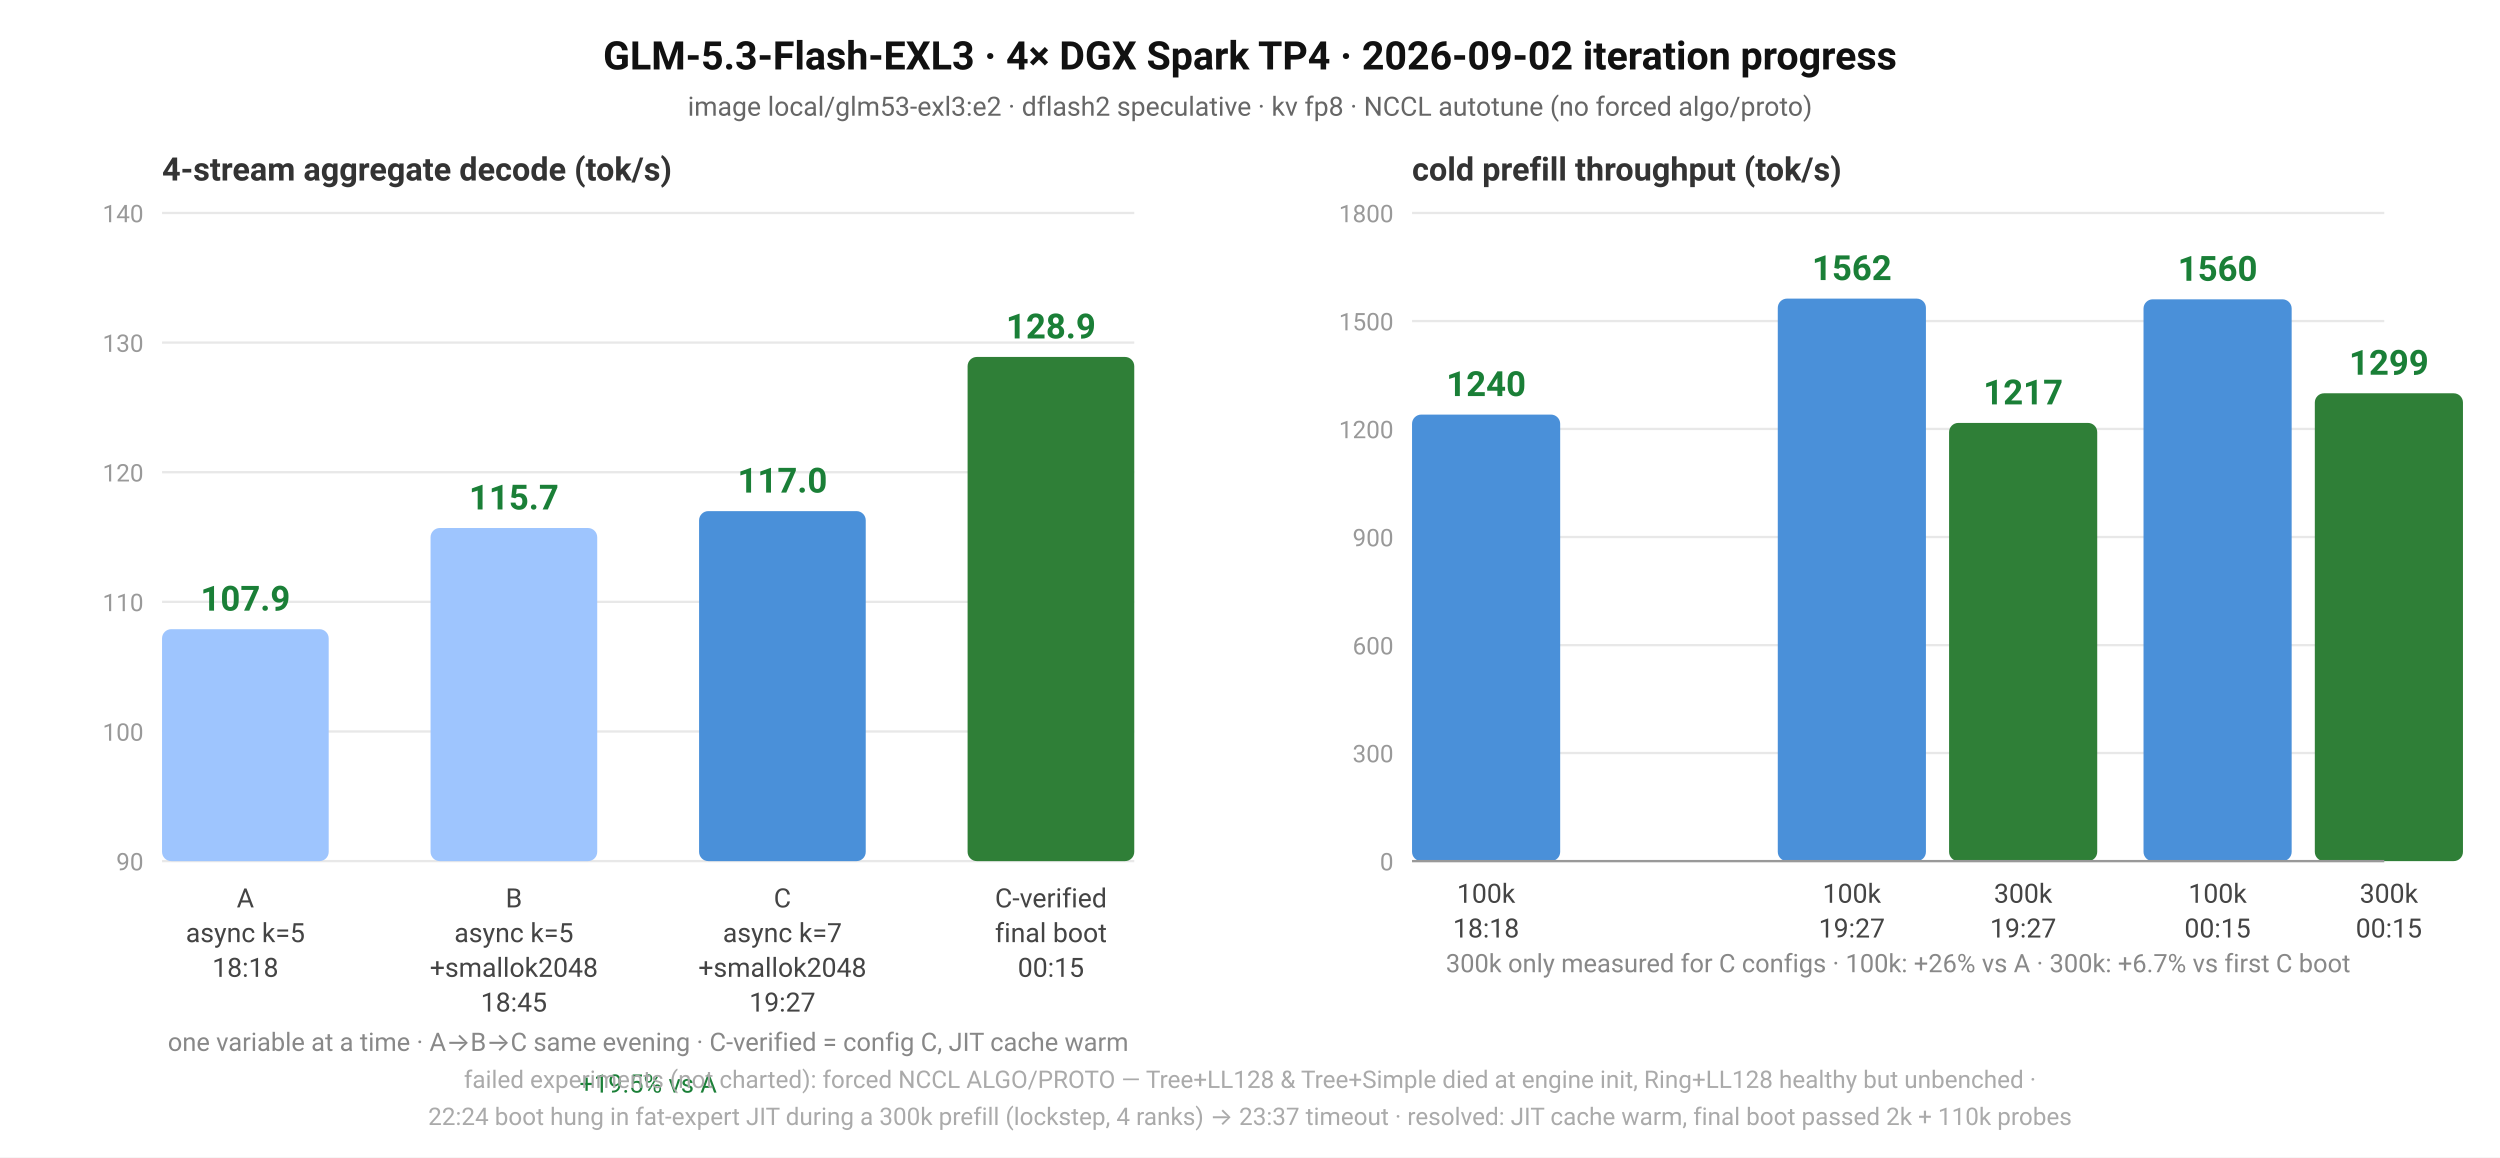
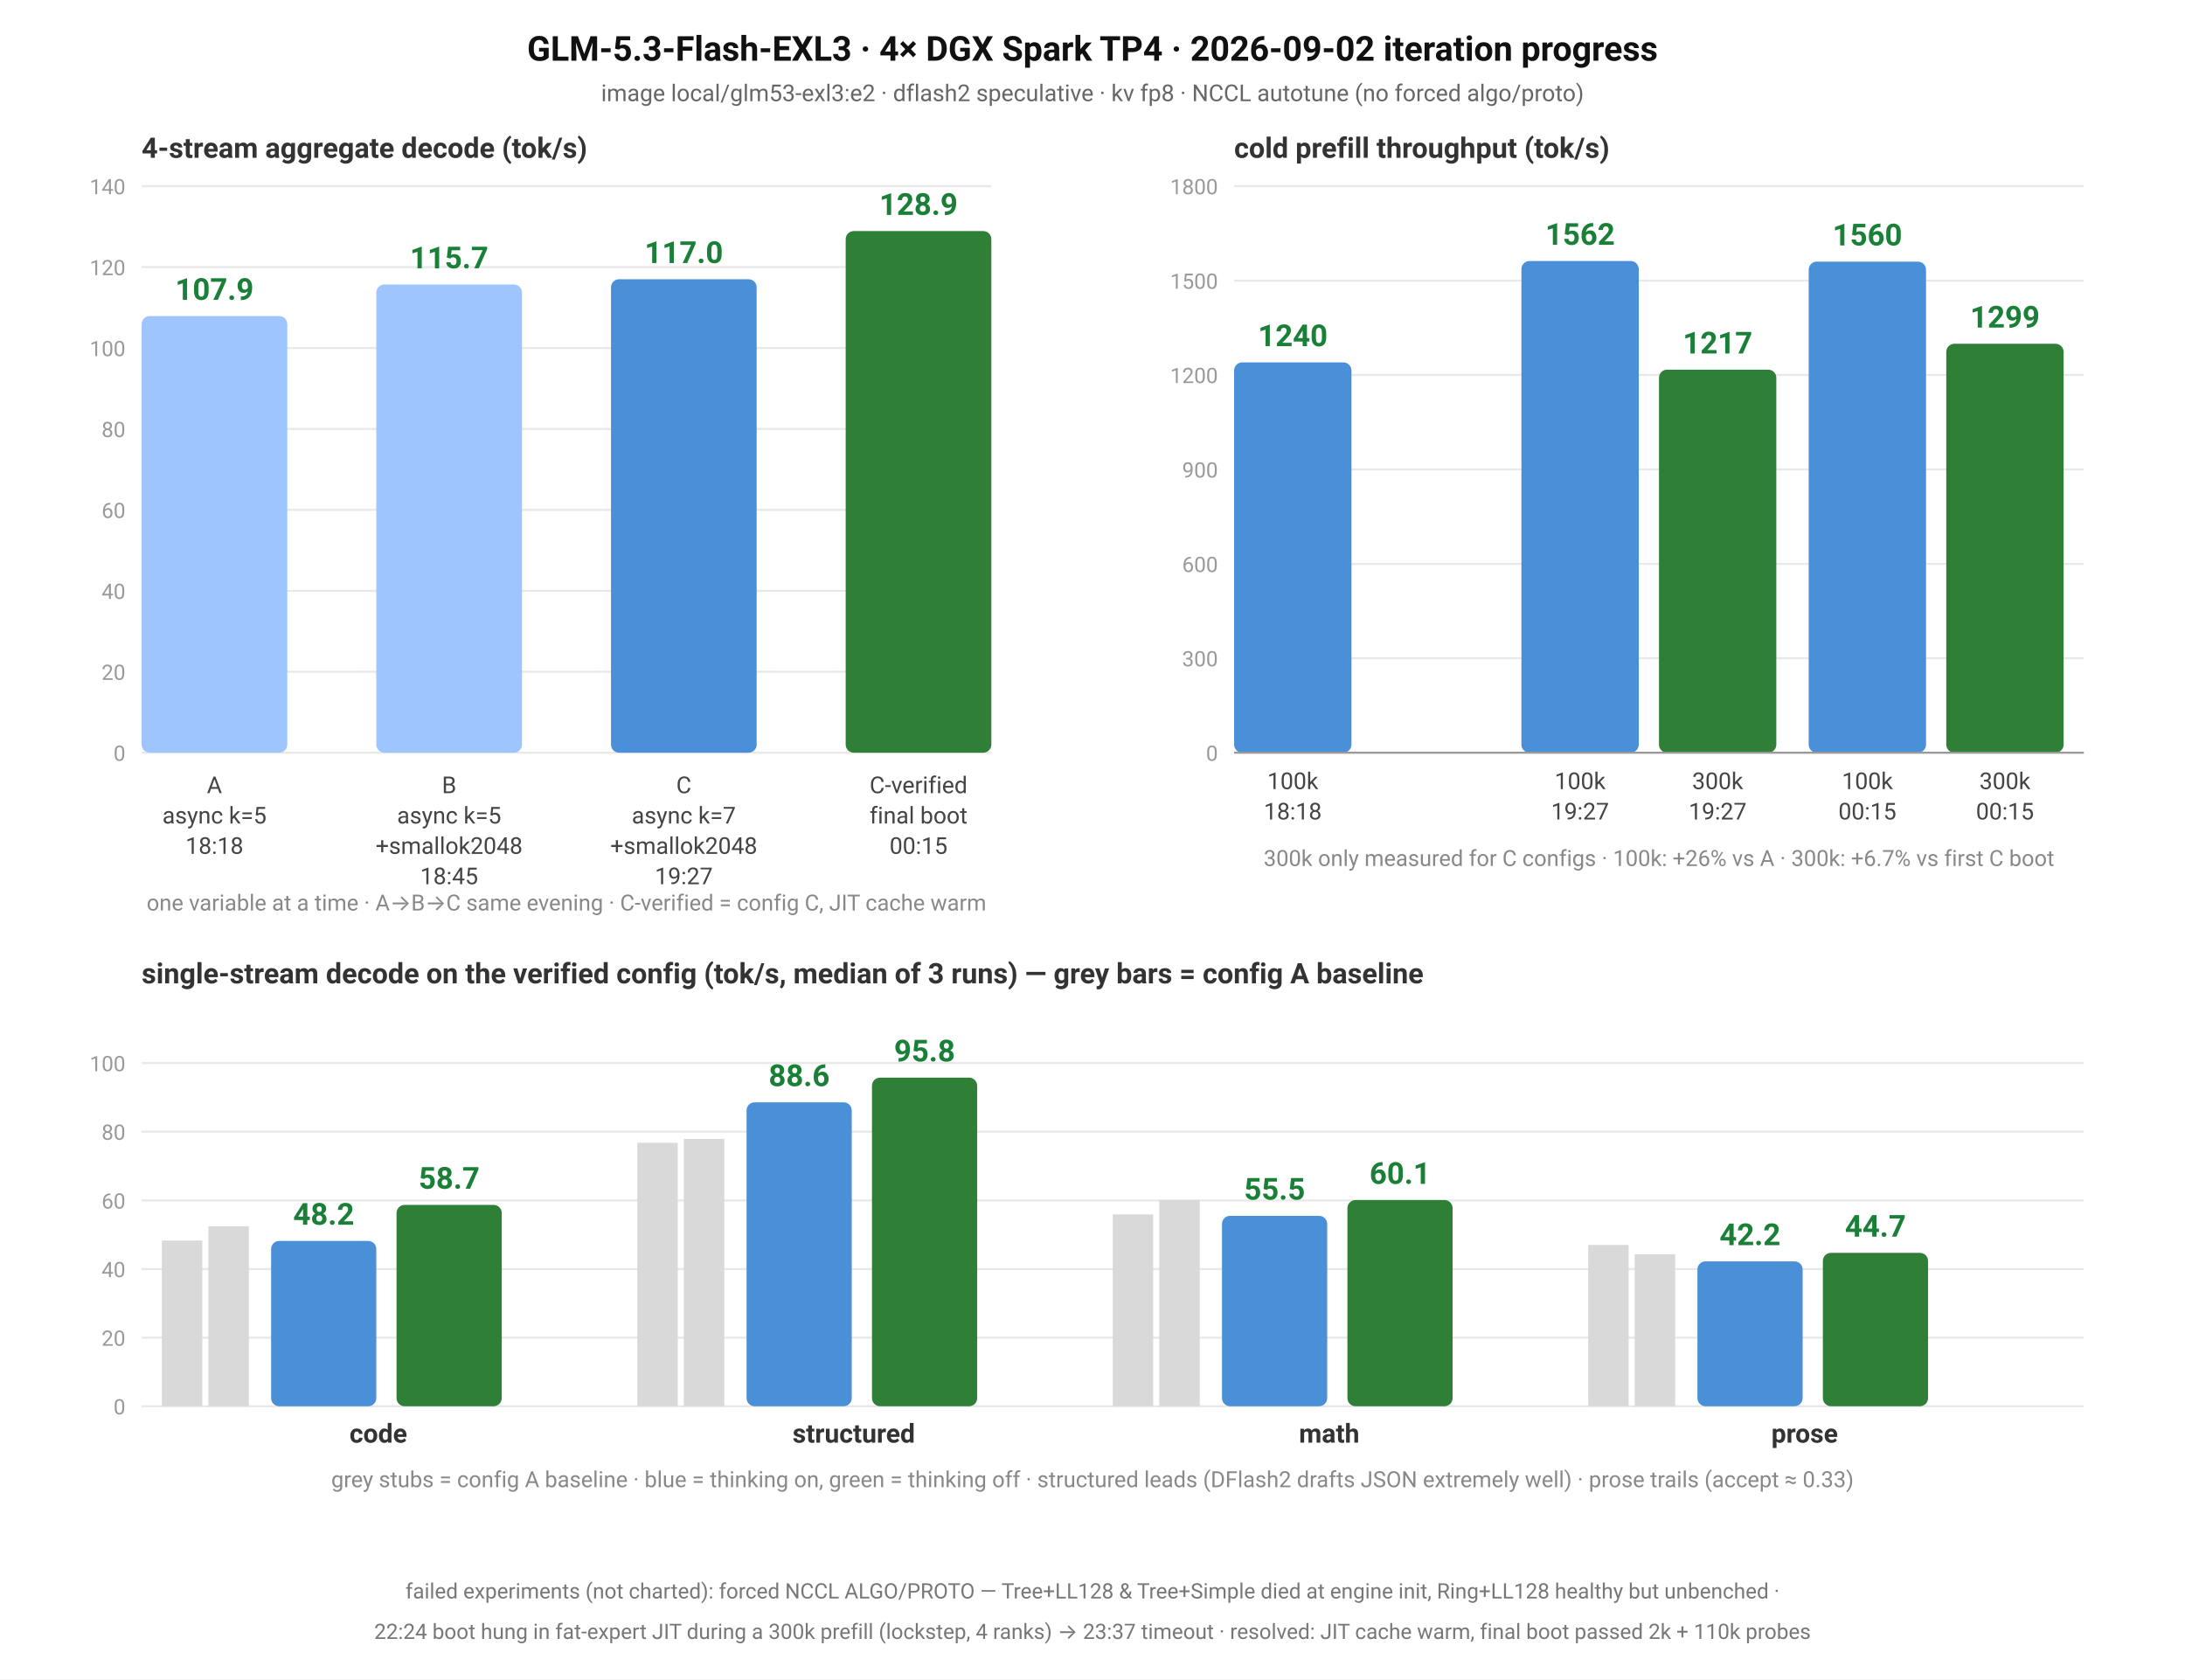
- <svg xmlns="http://www.w3.org/2000/svg" width="1080" height="500" viewBox="0 0 1080 500" font-family="-apple-system,Segoe UI,Roboto,sans-serif">
-   <rect width="1080" height="500" fill="#ffffff" />
+ <svg xmlns="http://www.w3.org/2000/svg" width="1080" height="830" viewBox="0 0 1080 830" font-family="-apple-system,Segoe UI,Roboto,sans-serif">
+   <rect width="1080" height="830" fill="#ffffff" />
  <text x="540.0" y="30" text-anchor="middle" font-size="17" font-weight="700" fill="#111">GLM-5.3-Flash-EXL3 · 4× DGX Spark TP4 · 2026-09-02 iteration progress</text>
  <text x="540.0" y="50" text-anchor="middle" font-size="11.5" fill="#666">image local/glm53-exl3:e2 · dflash2 speculative · kv fp8 · NCCL autotune (no forced algo/proto)</text>
  <text x="70" y="78" font-size="14" font-weight="600" fill="#333">4-stream aggregate decode (tok/s)</text>
  <line x1="70" y1="372.0" x2="490" y2="372.0" stroke="#e8e8e8" />
-   <text x="62" y="376.0" text-anchor="end" font-size="10.5" fill="#999">90</text>
-   <line x1="70" y1="316.0" x2="490" y2="316.0" stroke="#e8e8e8" />
-   <text x="62" y="320.0" text-anchor="end" font-size="10.5" fill="#999">100</text>
-   <line x1="70" y1="260.0" x2="490" y2="260.0" stroke="#e8e8e8" />
-   <text x="62" y="264.0" text-anchor="end" font-size="10.5" fill="#999">110</text>
-   <line x1="70" y1="204.0" x2="490" y2="204.0" stroke="#e8e8e8" />
-   <text x="62" y="208.0" text-anchor="end" font-size="10.5" fill="#999">120</text>
-   <line x1="70" y1="148.0" x2="490" y2="148.0" stroke="#e8e8e8" />
-   <text x="62" y="152.0" text-anchor="end" font-size="10.5" fill="#999">130</text>
+   <text x="62" y="376.0" text-anchor="end" font-size="10.5" fill="#999">0</text>
+   <line x1="70" y1="332.0" x2="490" y2="332.0" stroke="#e8e8e8" />
+   <text x="62" y="336.0" text-anchor="end" font-size="10.5" fill="#999">20</text>
+   <line x1="70" y1="292.0" x2="490" y2="292.0" stroke="#e8e8e8" />
+   <text x="62" y="296.0" text-anchor="end" font-size="10.5" fill="#999">40</text>
+   <line x1="70" y1="252.0" x2="490" y2="252.0" stroke="#e8e8e8" />
+   <text x="62" y="256.0" text-anchor="end" font-size="10.5" fill="#999">60</text>
+   <line x1="70" y1="212.0" x2="490" y2="212.0" stroke="#e8e8e8" />
+   <text x="62" y="216.0" text-anchor="end" font-size="10.5" fill="#999">80</text>
+   <line x1="70" y1="172.0" x2="490" y2="172.0" stroke="#e8e8e8" />
+   <text x="62" y="176.0" text-anchor="end" font-size="10.5" fill="#999">100</text>
+   <line x1="70" y1="132.0" x2="490" y2="132.0" stroke="#e8e8e8" />
+   <text x="62" y="136.0" text-anchor="end" font-size="10.5" fill="#999">120</text>
  <line x1="70" y1="92.0" x2="490" y2="92.0" stroke="#e8e8e8" />
  <text x="62" y="96.0" text-anchor="end" font-size="10.5" fill="#999">140</text>
-   <rect x="70.0" y="271.8" width="72" height="100.2" rx="4" fill="#9ec5fe" />
-   <text x="106.0" y="263.8" text-anchor="middle" font-size="15" font-weight="bold" fill="#1a7f37">107.9</text>
+   <rect x="70.0" y="156.2" width="72" height="215.8" rx="4" fill="#9ec5fe" />
+   <text x="106.0" y="148.2" text-anchor="middle" font-size="15" font-weight="bold" fill="#1a7f37">107.9</text>
  <text x="106.0" y="392.0" text-anchor="middle" font-size="11.5" fill="#444">A</text>
  <text x="106.0" y="407.0" text-anchor="middle" font-size="11.5" fill="#444">async k=5</text>
  <text x="106.0" y="422.0" text-anchor="middle" font-size="11.5" fill="#444">18:18</text>
-   <rect x="186.0" y="228.1" width="72" height="143.9" rx="4" fill="#9ec5fe" />
-   <text x="222.0" y="220.1" text-anchor="middle" font-size="15" font-weight="bold" fill="#1a7f37">115.7</text>
+   <rect x="186.0" y="140.6" width="72" height="231.4" rx="4" fill="#9ec5fe" />
+   <text x="222.0" y="132.6" text-anchor="middle" font-size="15" font-weight="bold" fill="#1a7f37">115.7</text>
  <text x="222.0" y="392.0" text-anchor="middle" font-size="11.5" fill="#444">B</text>
  <text x="222.0" y="407.0" text-anchor="middle" font-size="11.5" fill="#444">async k=5</text>
  <text x="222.0" y="422.0" text-anchor="middle" font-size="11.5" fill="#444">+smallok2048</text>
  <text x="222.0" y="437.0" text-anchor="middle" font-size="11.5" fill="#444">18:45</text>
-   <rect x="302.0" y="220.8" width="72" height="151.2" rx="4" fill="#4a90d9" />
-   <text x="338.0" y="212.8" text-anchor="middle" font-size="15" font-weight="bold" fill="#1a7f37">117.0</text>
+   <rect x="302.0" y="138.0" width="72" height="234.0" rx="4" fill="#4a90d9" />
+   <text x="338.0" y="130.0" text-anchor="middle" font-size="15" font-weight="bold" fill="#1a7f37">117.0</text>
  <text x="338.0" y="392.0" text-anchor="middle" font-size="11.5" fill="#444">C</text>
  <text x="338.0" y="407.0" text-anchor="middle" font-size="11.5" fill="#444">async k=7</text>
  <text x="338.0" y="422.0" text-anchor="middle" font-size="11.5" fill="#444">+smallok2048</text>
  <text x="338.0" y="437.0" text-anchor="middle" font-size="11.5" fill="#444">19:27</text>
-   <rect x="418.0" y="154.2" width="72" height="217.8" rx="4" fill="#2f7f37" />
-   <text x="454.0" y="146.2" text-anchor="middle" font-size="15" font-weight="bold" fill="#1a7f37">128.9</text>
+   <rect x="418.0" y="114.2" width="72" height="257.8" rx="4" fill="#2f7f37" />
+   <text x="454.0" y="106.2" text-anchor="middle" font-size="15" font-weight="bold" fill="#1a7f37">128.9</text>
  <text x="454.0" y="392.0" text-anchor="middle" font-size="11.5" fill="#444">C-verified</text>
  <text x="454.0" y="407.0" text-anchor="middle" font-size="11.5" fill="#444">final boot</text>
  <text x="454.0" y="422.0" text-anchor="middle" font-size="11.5" fill="#444">00:15</text>
-   <text x="280.0" y="454" text-anchor="middle" font-size="11" fill="#888">one variable at a time · A→B→C same evening · C-verified = config C, JIT cache warm</text>
-   <text x="280.0" y="472" text-anchor="middle" font-size="11" fill="#1a7f37">+19.5% vs A</text>
+   <text x="280.0" y="450" text-anchor="middle" font-size="11" fill="#888">one variable at a time · A→B→C same evening · C-verified = config C, JIT cache warm</text>
  <text x="610" y="78" font-size="14" font-weight="600" fill="#333">cold prefill throughput (tok/s)</text>
  <line x1="610" y1="372.0" x2="1030" y2="372.0" stroke="#e8e8e8" />
  <text x="602" y="376.0" text-anchor="end" font-size="10.5" fill="#999">0</text>
  <line x1="610" y1="325.3" x2="1030" y2="325.3" stroke="#e8e8e8" />
  <text x="602" y="329.3" text-anchor="end" font-size="10.5" fill="#999">300</text>
  <line x1="610" y1="278.7" x2="1030" y2="278.7" stroke="#e8e8e8" />
  <text x="602" y="282.7" text-anchor="end" font-size="10.5" fill="#999">600</text>
  <line x1="610" y1="232.0" x2="1030" y2="232.0" stroke="#e8e8e8" />
  <text x="602" y="236.0" text-anchor="end" font-size="10.5" fill="#999">900</text>
  <line x1="610" y1="185.3" x2="1030" y2="185.3" stroke="#e8e8e8" />
  <text x="602" y="189.3" text-anchor="end" font-size="10.5" fill="#999">1200</text>
  <line x1="610" y1="138.7" x2="1030" y2="138.7" stroke="#e8e8e8" />
  <text x="602" y="142.7" text-anchor="end" font-size="10.5" fill="#999">1500</text>
  <line x1="610" y1="92.0" x2="1030" y2="92.0" stroke="#e8e8e8" />
  <text x="602" y="96.0" text-anchor="end" font-size="10.5" fill="#999">1800</text>
-   <rect x="610.0" y="179.1" width="64" height="192.9" rx="4" fill="#4a90d9" />
-   <text x="642.0" y="171.1" text-anchor="middle" font-size="15" font-weight="bold" fill="#1a7f37">1240</text>
-   <text x="642.0" y="390" text-anchor="middle" font-size="11.5" fill="#444">100k</text>
-   <text x="642.0" y="405" text-anchor="middle" font-size="11.5" fill="#444">18:18</text>
-   <rect x="768.0" y="129.0" width="64" height="243.0" rx="4" fill="#4a90d9" />
-   <text x="800.0" y="121.0" text-anchor="middle" font-size="15" font-weight="bold" fill="#1a7f37">1562</text>
-   <text x="800.0" y="390" text-anchor="middle" font-size="11.5" fill="#444">100k</text>
-   <text x="800.0" y="405" text-anchor="middle" font-size="11.5" fill="#444">19:27</text>
-   <rect x="842.0" y="182.7" width="64" height="189.3" rx="4" fill="#2f7f37" />
-   <text x="874.0" y="174.7" text-anchor="middle" font-size="15" font-weight="bold" fill="#1a7f37">1217</text>
-   <text x="874.0" y="390" text-anchor="middle" font-size="11.5" fill="#444">300k</text>
-   <text x="874.0" y="405" text-anchor="middle" font-size="11.5" fill="#444">19:27</text>
-   <rect x="926.0" y="129.3" width="64" height="242.7" rx="4" fill="#4a90d9" />
-   <text x="958.0" y="121.3" text-anchor="middle" font-size="15" font-weight="bold" fill="#1a7f37">1560</text>
-   <text x="958.0" y="390" text-anchor="middle" font-size="11.5" fill="#444">100k</text>
-   <text x="958.0" y="405" text-anchor="middle" font-size="11.5" fill="#444">00:15</text>
-   <rect x="1000.0" y="169.9" width="64" height="202.1" rx="4" fill="#2f7f37" />
-   <text x="1032.0" y="161.9" text-anchor="middle" font-size="15" font-weight="bold" fill="#1a7f37">1299</text>
-   <text x="1032.0" y="390" text-anchor="middle" font-size="11.5" fill="#444">300k</text>
-   <text x="1032.0" y="405" text-anchor="middle" font-size="11.5" fill="#444">00:15</text>
+   <rect x="610.0" y="179.1" width="58" height="192.9" rx="4" fill="#4a90d9" />
+   <text x="639.0" y="171.1" text-anchor="middle" font-size="15" font-weight="bold" fill="#1a7f37">1240</text>
+   <text x="639.0" y="390" text-anchor="middle" font-size="11.5" fill="#444">100k</text>
+   <text x="639.0" y="405" text-anchor="middle" font-size="11.5" fill="#444">18:18</text>
+   <rect x="752.0" y="129.0" width="58" height="243.0" rx="4" fill="#4a90d9" />
+   <text x="781.0" y="121.0" text-anchor="middle" font-size="15" font-weight="bold" fill="#1a7f37">1562</text>
+   <text x="781.0" y="390" text-anchor="middle" font-size="11.5" fill="#444">100k</text>
+   <text x="781.0" y="405" text-anchor="middle" font-size="11.5" fill="#444">19:27</text>
+   <rect x="820.0" y="182.7" width="58" height="189.3" rx="4" fill="#2f7f37" />
+   <text x="849.0" y="174.7" text-anchor="middle" font-size="15" font-weight="bold" fill="#1a7f37">1217</text>
+   <text x="849.0" y="390" text-anchor="middle" font-size="11.5" fill="#444">300k</text>
+   <text x="849.0" y="405" text-anchor="middle" font-size="11.5" fill="#444">19:27</text>
+   <rect x="894.0" y="129.3" width="58" height="242.7" rx="4" fill="#4a90d9" />
+   <text x="923.0" y="121.3" text-anchor="middle" font-size="15" font-weight="bold" fill="#1a7f37">1560</text>
+   <text x="923.0" y="390" text-anchor="middle" font-size="11.5" fill="#444">100k</text>
+   <text x="923.0" y="405" text-anchor="middle" font-size="11.5" fill="#444">00:15</text>
+   <rect x="962.0" y="169.9" width="58" height="202.1" rx="4" fill="#2f7f37" />
+   <text x="991.0" y="161.9" text-anchor="middle" font-size="15" font-weight="bold" fill="#1a7f37">1299</text>
+   <text x="991.0" y="390" text-anchor="middle" font-size="11.5" fill="#444">300k</text>
+   <text x="991.0" y="405" text-anchor="middle" font-size="11.5" fill="#444">00:15</text>
  <line x1="610" y1="372" x2="1030" y2="372" stroke="#999" />
-   <text x="820.0" y="420" text-anchor="middle" font-size="11" fill="#888">300k only measured for C configs · 100k: +26% vs A · 300k: +6.7% vs first C boot</text>
-   <text x="540.0" y="470" text-anchor="middle" font-size="10.5" fill="#aaa">failed experiments (not charted): forced NCCL ALGO/PROTO — Tree+LL128 &amp; Tree+Simple died at engine init, Ring+LL128 healthy but unbenched ·</text>
-   <text x="540.0" y="486" text-anchor="middle" font-size="10.5" fill="#aaa">22:24 boot hung in fat-expert JIT during a 300k prefill (lockstep, 4 ranks) → 23:37 timeout · resolved: JIT cache warm, final boot passed 2k + 110k probes</text>
+   <text x="820.0" y="428" text-anchor="middle" font-size="11" fill="#888">300k only measured for C configs · 100k: +26% vs A · 300k: +6.7% vs first C boot</text>
+   <text x="70" y="486" font-size="14" font-weight="600" fill="#333">single-stream decode on the verified config (tok/s, median of 3 runs) — grey bars = config A baseline</text>
+   <line x1="70" y1="695.0" x2="1030" y2="695.0" stroke="#e8e8e8" />
+   <text x="62" y="699.0" text-anchor="end" font-size="10.5" fill="#999">0</text>
+   <line x1="70" y1="661.1" x2="1030" y2="661.1" stroke="#e8e8e8" />
+   <text x="62" y="665.1" text-anchor="end" font-size="10.5" fill="#999">20</text>
+   <line x1="70" y1="627.2" x2="1030" y2="627.2" stroke="#e8e8e8" />
+   <text x="62" y="631.2" text-anchor="end" font-size="10.5" fill="#999">40</text>
+   <line x1="70" y1="593.3" x2="1030" y2="593.3" stroke="#e8e8e8" />
+   <text x="62" y="597.3" text-anchor="end" font-size="10.5" fill="#999">60</text>
+   <line x1="70" y1="559.3" x2="1030" y2="559.3" stroke="#e8e8e8" />
+   <text x="62" y="563.3" text-anchor="end" font-size="10.5" fill="#999">80</text>
+   <line x1="70" y1="525.4" x2="1030" y2="525.4" stroke="#e8e8e8" />
+   <text x="62" y="529.4" text-anchor="end" font-size="10.5" fill="#999">100</text>
+   <rect x="80.0" y="613.1" width="20" height="81.9" fill="#d9d9d9" />
+   <rect x="103.0" y="606.1" width="20" height="88.9" fill="#d9d9d9" />
+   <rect x="134.0" y="613.3" width="52" height="81.7" rx="4" fill="#4a90d9" />
+   <text x="160.0" y="605.3" text-anchor="middle" font-size="15" font-weight="bold" fill="#1a7f37">48.2</text>
+   <rect x="196.0" y="595.5" width="52" height="99.5" rx="4" fill="#2f7f37" />
+   <text x="222.0" y="587.5" text-anchor="middle" font-size="15" font-weight="bold" fill="#1a7f37">58.7</text>
+   <text x="187.0" y="713" text-anchor="middle" font-size="13" font-weight="600" fill="#333">code</text>
+   <rect x="315.0" y="564.8" width="20" height="130.2" fill="#d9d9d9" />
+   <rect x="338.0" y="562.9" width="20" height="132.1" fill="#d9d9d9" />
+   <rect x="369.0" y="544.8" width="52" height="150.2" rx="4" fill="#4a90d9" />
+   <text x="395.0" y="536.8" text-anchor="middle" font-size="15" font-weight="bold" fill="#1a7f37">88.6</text>
+   <rect x="431.0" y="532.6" width="52" height="162.4" rx="4" fill="#2f7f37" />
+   <text x="457.0" y="524.6" text-anchor="middle" font-size="15" font-weight="bold" fill="#1a7f37">95.8</text>
+   <text x="422.0" y="713" text-anchor="middle" font-size="13" font-weight="600" fill="#333">structured</text>
+   <rect x="550.0" y="600.2" width="20" height="94.8" fill="#d9d9d9" />
+   <rect x="573.0" y="593.1" width="20" height="101.9" fill="#d9d9d9" />
+   <rect x="604.0" y="600.9" width="52" height="94.1" rx="4" fill="#4a90d9" />
+   <text x="630.0" y="592.9" text-anchor="middle" font-size="15" font-weight="bold" fill="#1a7f37">55.5</text>
+   <rect x="666.0" y="593.1" width="52" height="101.9" rx="4" fill="#2f7f37" />
+   <text x="692.0" y="585.1" text-anchor="middle" font-size="15" font-weight="bold" fill="#1a7f37">60.1</text>
+   <text x="657.0" y="713" text-anchor="middle" font-size="13" font-weight="600" fill="#333">math</text>
+   <rect x="785.0" y="615.3" width="20" height="79.7" fill="#d9d9d9" />
+   <rect x="808.0" y="619.9" width="20" height="75.1" fill="#d9d9d9" />
+   <rect x="839.0" y="623.4" width="52" height="71.6" rx="4" fill="#4a90d9" />
+   <text x="865.0" y="615.4" text-anchor="middle" font-size="15" font-weight="bold" fill="#1a7f37">42.2</text>
+   <rect x="901.0" y="619.2" width="52" height="75.8" rx="4" fill="#2f7f37" />
+   <text x="927.0" y="611.2" text-anchor="middle" font-size="15" font-weight="bold" fill="#1a7f37">44.7</text>
+   <text x="892.0" y="713" text-anchor="middle" font-size="13" font-weight="600" fill="#333">prose</text>
+   <text x="540.0" y="735" text-anchor="middle" font-size="11" fill="#888">grey stubs = config A baseline · blue = thinking on, green = thinking off · structured leads (DFlash2 drafts JSON extremely well) · prose trails (accept ≈ 0.33)</text>
+   <text x="540.0" y="790" text-anchor="middle" font-size="10.5" fill="#777">failed experiments (not charted): forced NCCL ALGO/PROTO — Tree+LL128 &amp; Tree+Simple died at engine init, Ring+LL128 healthy but unbenched ·</text>
+   <text x="540.0" y="810" text-anchor="middle" font-size="10.5" fill="#777">22:24 boot hung in fat-expert JIT during a 300k prefill (lockstep, 4 ranks) → 23:37 timeout · resolved: JIT cache warm, final boot passed 2k + 110k probes</text>
</svg>
